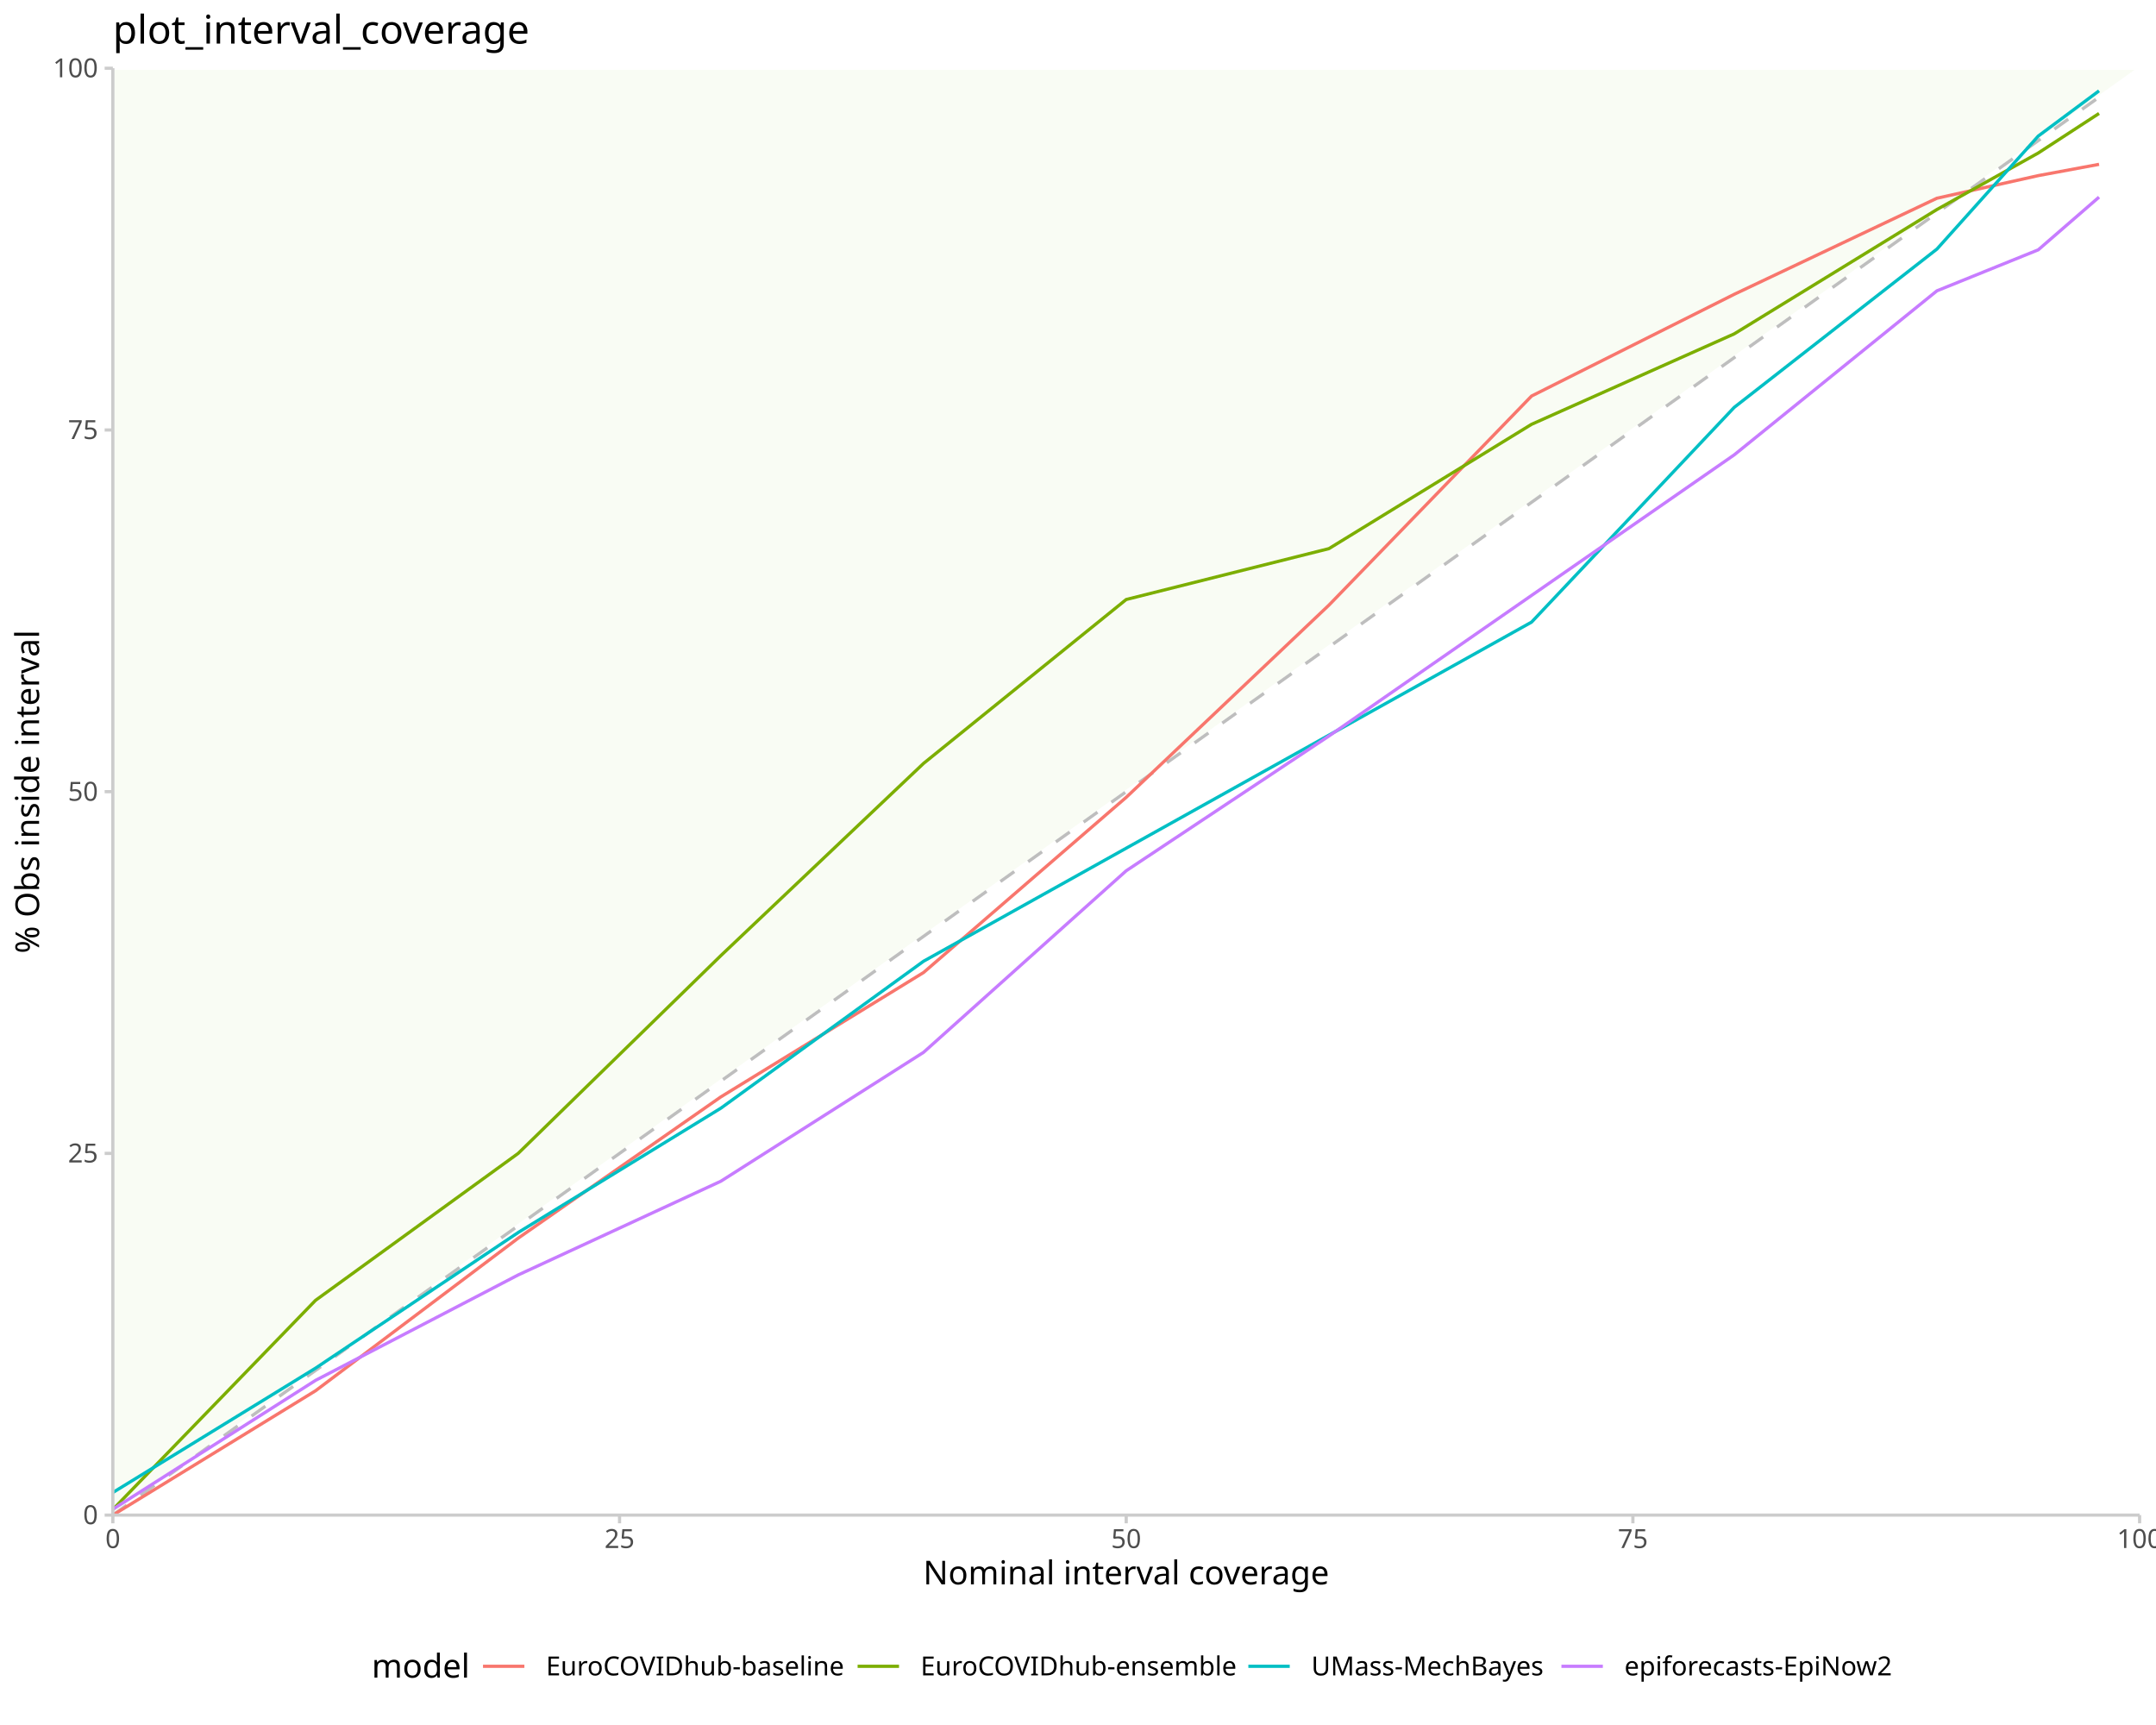
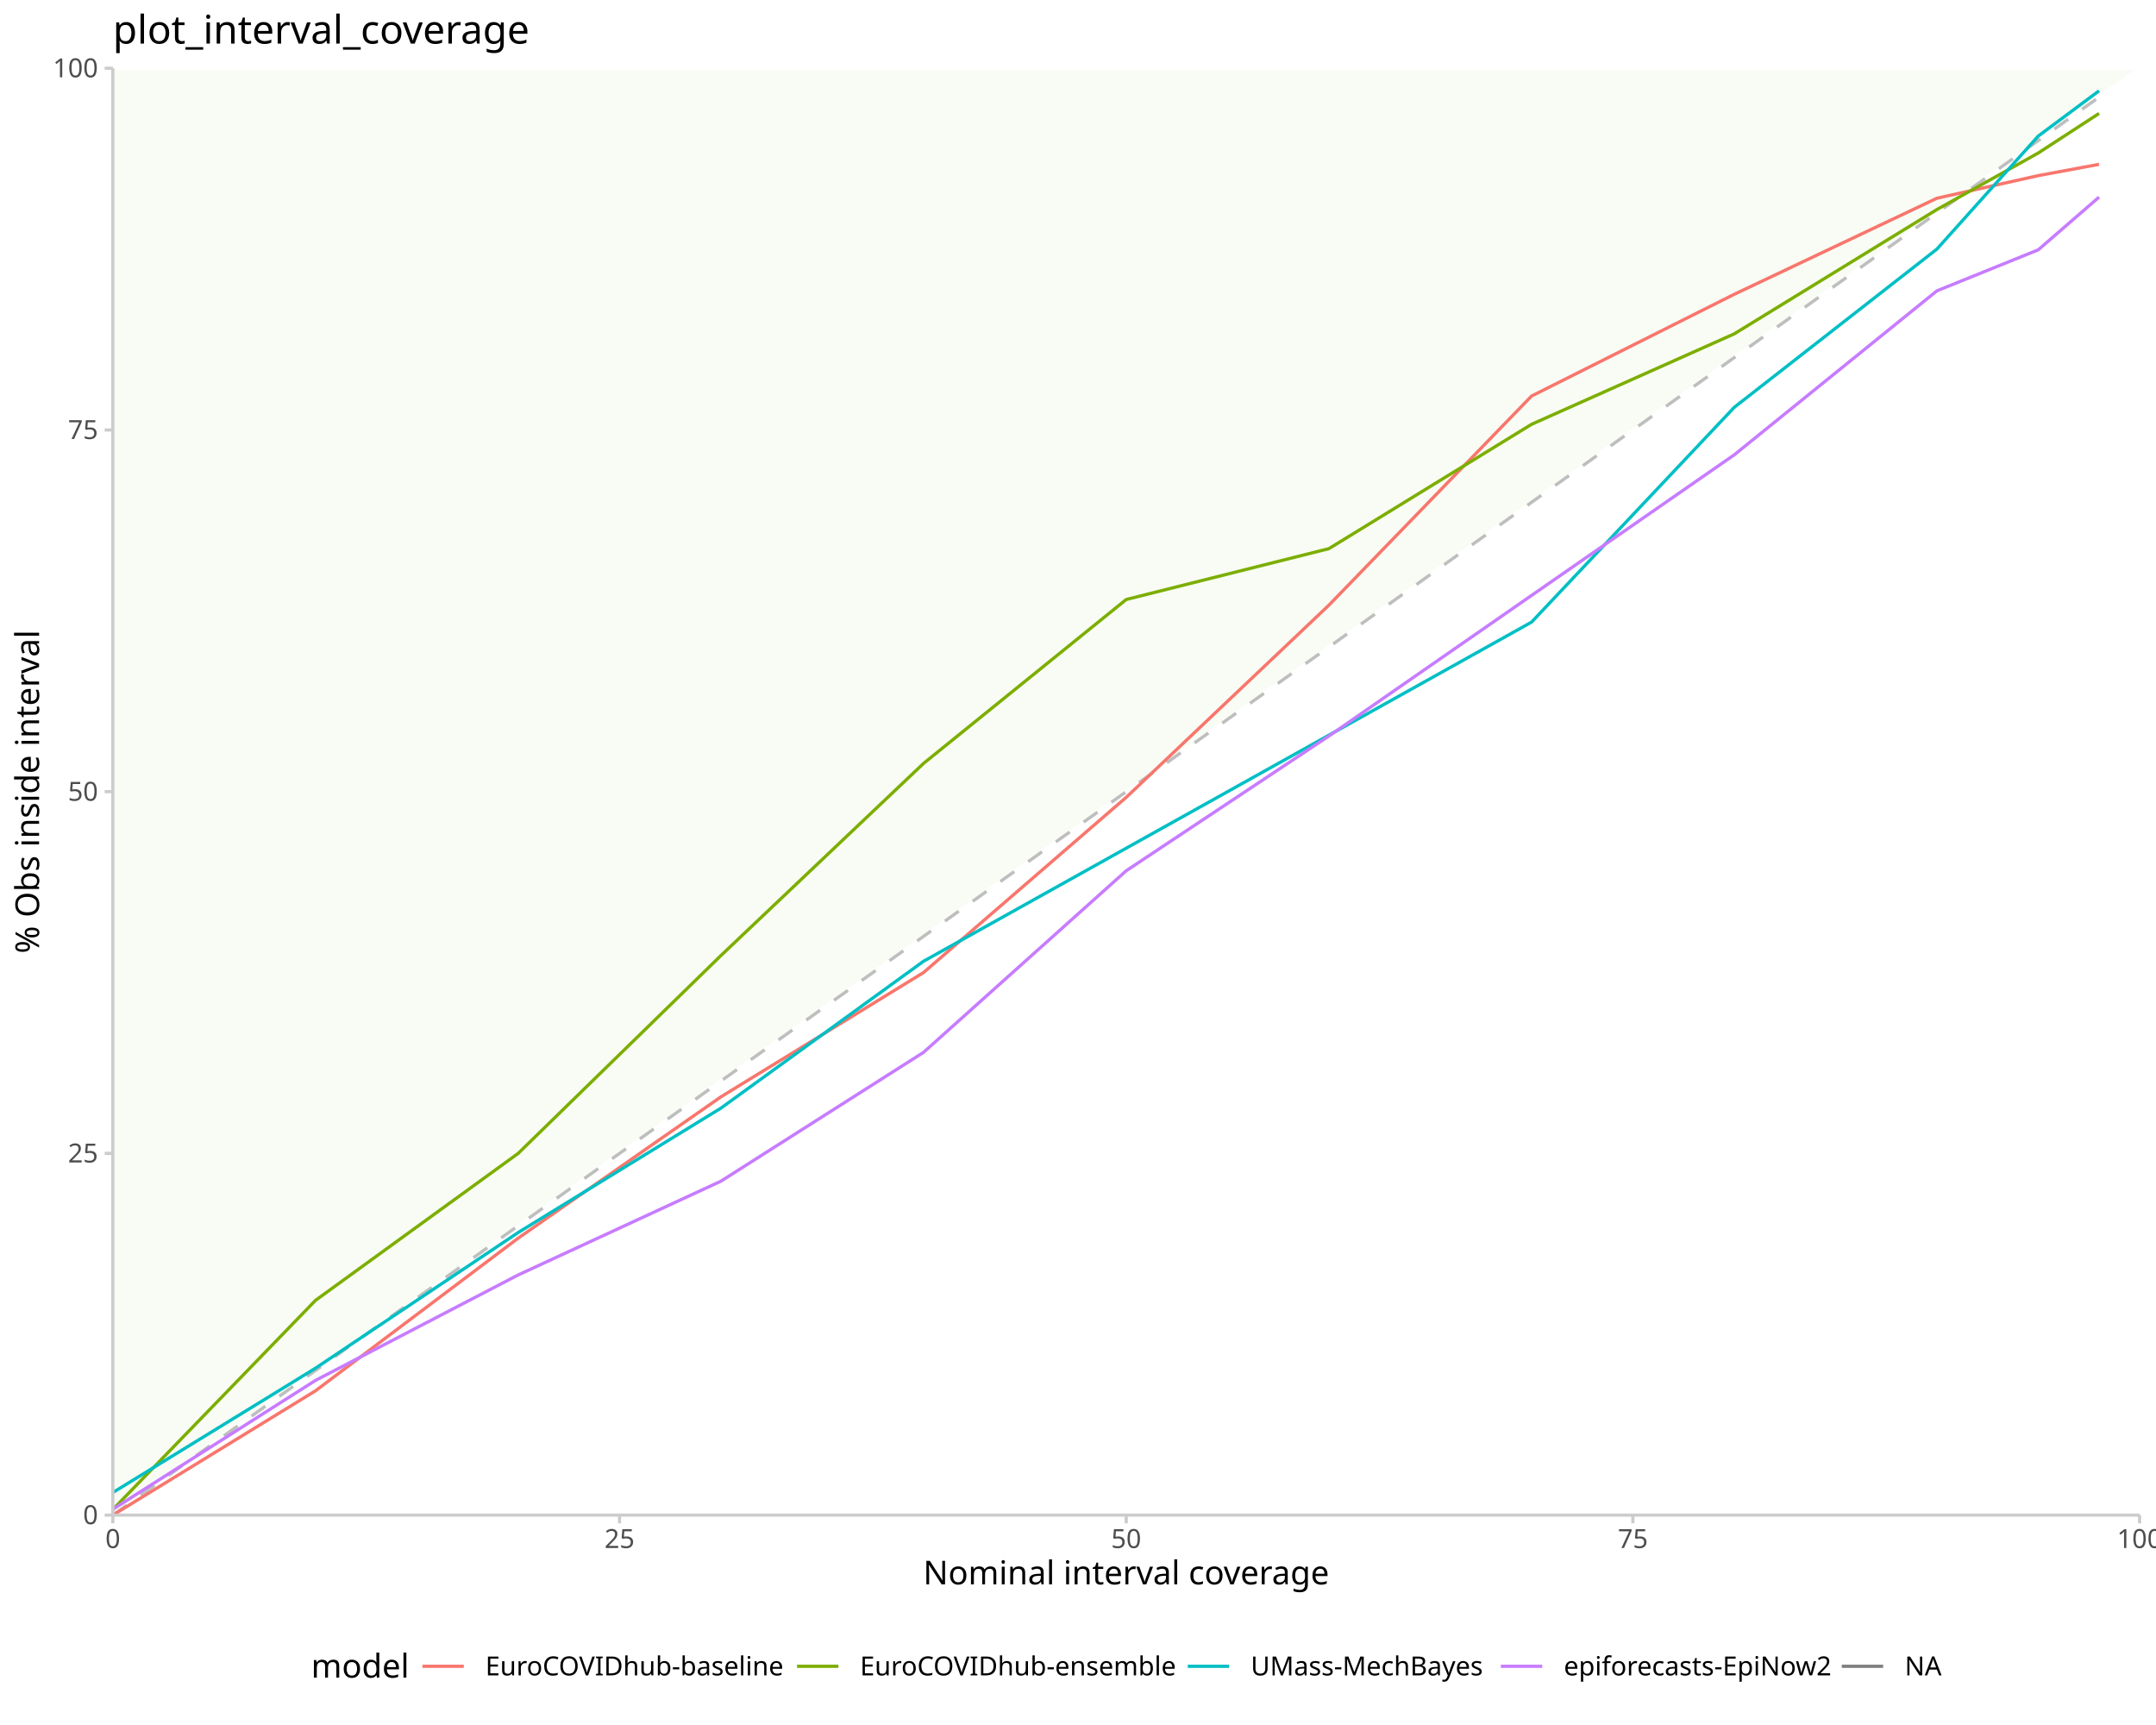
<svg xmlns="http://www.w3.org/2000/svg" class="svglite" data-engine-version="2.0" width="720.00pt" height="576.00pt" viewBox="0 0 720.00 576.00">
  <defs>
    <style type="text/css">
    .svglite line, .svglite polyline, .svglite polygon, .svglite path, .svglite rect, .svglite circle {
      fill: none;
      stroke: #000000;
      stroke-linecap: round;
      stroke-linejoin: round;
      stroke-miterlimit: 10.00;
    }
  </style>
  </defs>
  <rect width="100%" height="100%" style="stroke: none; fill: #FFFFFF;" />
  <defs>
    <clipPath id="cpMC4wMHw3MjAuMDB8MC4wMHw1NzYuMDA=">
      <rect x="0.00" y="0.00" width="720.00" height="576.00" />
    </clipPath>
  </defs>
  <g clip-path="url(#cpMC4wMHw3MjAuMDB8MC4wMHw1NzYuMDA=)">
</g>
  <defs>
    <clipPath id="cpMzcuNjl8NzE0LjUyfDIyLjc4fDUwNS45MQ==">
      <rect x="37.69" y="22.78" width="676.83" height="483.13" />
    </clipPath>
  </defs>
  <g clip-path="url(#cpMzcuNjl8NzE0LjUyfDIyLjc4fDUwNS45MQ==)">
    <polygon points="37.69,505.91 37.69,22.78 714.52,22.78 " style="stroke-width: 1.07; stroke: #FFFFFF; stroke-linecap: butt; fill: #9ACD32; fill-opacity: 0.051;" />
    <polyline points="37.69,505.91 37.69,505.91 37.69,505.91 37.69,505.91 105.37,457.60 105.37,457.60 105.37,457.60 105.37,457.60 173.05,409.29 173.05,409.29 173.05,409.29 173.05,409.29 240.74,360.98 240.74,360.98 240.74,360.98 240.74,360.98 308.42,312.66 308.42,312.66 308.42,312.66 308.42,312.66 376.10,264.35 376.10,264.35 376.10,264.35 376.10,264.35 443.79,216.04 443.79,216.04 443.79,216.04 443.79,216.04 511.47,167.72 511.47,167.72 511.47,167.72 511.47,167.72 579.15,119.41 579.15,119.41 579.15,119.41 579.15,119.41 646.84,71.10 646.84,71.10 646.84,71.10 646.84,71.10 680.68,46.94 680.68,46.94 680.68,46.94 680.68,46.94 700.98,32.45 700.98,32.45 700.98,32.45 700.98,32.45 " style="stroke-width: 1.07; stroke: #BEBEBE; stroke-dasharray: 5.69,5.69; stroke-linecap: butt;" />
    <polyline points="37.69,505.91 105.37,464.40 173.05,413.44 240.74,366.26 308.42,324.74 376.10,266.24 443.79,202.07 511.47,132.24 579.15,98.27 646.84,66.19 680.68,58.64 700.98,54.87 " style="stroke-width: 1.07; stroke: #F8766D; stroke-linecap: butt;" />
    <polyline points="37.69,504.03 105.37,434.20 173.05,385.13 240.74,319.08 308.42,254.91 376.10,200.18 443.79,183.20 511.47,141.68 579.15,111.48 646.84,69.96 680.68,51.09 700.98,37.88 " style="stroke-width: 1.07; stroke: #7CAE00; stroke-linecap: butt;" />
    <polyline points="37.69,498.37 105.37,456.85 173.05,411.55 240.74,370.03 308.42,320.97 376.10,283.22 443.79,245.48 511.47,207.73 579.15,136.02 646.84,83.17 680.68,45.43 700.98,30.33 " style="stroke-width: 1.07; stroke: #00BFC4; stroke-linecap: butt;" />
    <polyline points="37.69,503.96 105.37,460.93 173.05,425.72 240.74,394.42 308.42,351.39 376.10,290.76 443.79,245.77 511.47,198.82 579.15,151.88 646.84,97.11 680.68,83.42 700.98,65.82 " style="stroke-width: 1.07; stroke: #C77CFF; stroke-linecap: butt;" />
  </g>
  <g clip-path="url(#cpMC4wMHw3MjAuMDB8MC4wMHw1NzYuMDA=)">
    <polyline points="37.69,505.91 37.69,22.78 " style="stroke-width: 1.07; stroke: #CCCCCC; stroke-linecap: butt;" />
    <text x="32.76" y="508.94" text-anchor="end" style="font-size: 8.80px; fill: #4D4D4D; font-family: sans;" textLength="4.89px" lengthAdjust="spacingAndGlyphs">0</text>
    <text x="32.76" y="388.16" text-anchor="end" style="font-size: 8.80px; fill: #4D4D4D; font-family: sans;" textLength="9.79px" lengthAdjust="spacingAndGlyphs">25</text>
    <text x="32.76" y="267.38" text-anchor="end" style="font-size: 8.80px; fill: #4D4D4D; font-family: sans;" textLength="9.79px" lengthAdjust="spacingAndGlyphs">50</text>
    <text x="32.76" y="146.59" text-anchor="end" style="font-size: 8.80px; fill: #4D4D4D; font-family: sans;" textLength="9.79px" lengthAdjust="spacingAndGlyphs">75</text>
    <text x="32.76" y="25.81" text-anchor="end" style="font-size: 8.80px; fill: #4D4D4D; font-family: sans;" textLength="14.68px" lengthAdjust="spacingAndGlyphs">100</text>
    <polyline points="34.95,505.91 37.69,505.91 " style="stroke-width: 1.07; stroke: #CCCCCC; stroke-linecap: butt;" />
    <polyline points="34.95,385.13 37.69,385.13 " style="stroke-width: 1.07; stroke: #CCCCCC; stroke-linecap: butt;" />
    <polyline points="34.95,264.35 37.69,264.35 " style="stroke-width: 1.07; stroke: #CCCCCC; stroke-linecap: butt;" />
    <polyline points="34.95,143.57 37.69,143.57 " style="stroke-width: 1.07; stroke: #CCCCCC; stroke-linecap: butt;" />
    <polyline points="34.95,22.78 37.69,22.78 " style="stroke-width: 1.07; stroke: #CCCCCC; stroke-linecap: butt;" />
    <polyline points="37.69,505.91 714.52,505.91 " style="stroke-width: 1.07; stroke: #CCCCCC; stroke-linecap: butt;" />
    <polyline points="37.69,508.65 37.69,505.91 " style="stroke-width: 1.07; stroke: #CCCCCC; stroke-linecap: butt;" />
    <polyline points="206.90,508.65 206.90,505.91 " style="stroke-width: 1.07; stroke: #CCCCCC; stroke-linecap: butt;" />
    <polyline points="376.10,508.65 376.10,505.91 " style="stroke-width: 1.07; stroke: #CCCCCC; stroke-linecap: butt;" />
    <polyline points="545.31,508.65 545.31,505.91 " style="stroke-width: 1.07; stroke: #CCCCCC; stroke-linecap: butt;" />
    <polyline points="714.52,508.65 714.52,505.91 " style="stroke-width: 1.07; stroke: #CCCCCC; stroke-linecap: butt;" />
    <text x="37.69" y="516.90" text-anchor="middle" style="font-size: 8.80px; fill: #4D4D4D; font-family: sans;" textLength="4.89px" lengthAdjust="spacingAndGlyphs">0</text>
    <text x="206.90" y="516.90" text-anchor="middle" style="font-size: 8.80px; fill: #4D4D4D; font-family: sans;" textLength="9.79px" lengthAdjust="spacingAndGlyphs">25</text>
    <text x="376.10" y="516.90" text-anchor="middle" style="font-size: 8.80px; fill: #4D4D4D; font-family: sans;" textLength="9.79px" lengthAdjust="spacingAndGlyphs">50</text>
    <text x="545.31" y="516.90" text-anchor="middle" style="font-size: 8.80px; fill: #4D4D4D; font-family: sans;" textLength="9.79px" lengthAdjust="spacingAndGlyphs">75</text>
    <text x="714.52" y="516.90" text-anchor="middle" style="font-size: 8.80px; fill: #4D4D4D; font-family: sans;" textLength="14.68px" lengthAdjust="spacingAndGlyphs">100</text>
    <text x="376.10" y="529.04" text-anchor="middle" style="font-size: 11.00px; font-family: sans;" textLength="127.19px" lengthAdjust="spacingAndGlyphs">Nominal interval coverage</text>
    <text transform="translate(13.05,264.35) rotate(-90)" text-anchor="middle" style="font-size: 11.00px; font-family: sans;" textLength="103.34px" lengthAdjust="spacingAndGlyphs">% Obs inside interval</text>
-     <text x="124.12" y="560.19" style="font-size: 11.00px; font-family: sans;" textLength="29.96px" lengthAdjust="spacingAndGlyphs">model</text>
-     <line x1="161.30" y1="556.40" x2="175.12" y2="556.40" style="stroke-width: 1.07; stroke: #F8766D; stroke-linecap: butt;" />
-     <line x1="286.40" y1="556.40" x2="300.23" y2="556.40" style="stroke-width: 1.07; stroke: #7CAE00; stroke-linecap: butt;" />
-     <line x1="416.89" y1="556.40" x2="430.71" y2="556.40" style="stroke-width: 1.07; stroke: #00BFC4; stroke-linecap: butt;" />
-     <line x1="521.44" y1="556.40" x2="535.27" y2="556.40" style="stroke-width: 1.07; stroke: #C77CFF; stroke-linecap: butt;" />
-     <text x="182.33" y="559.43" style="font-size: 8.80px; font-family: sans;" textLength="96.87px" lengthAdjust="spacingAndGlyphs">EuroCOVIDhub-baseline</text>
-     <text x="307.43" y="559.43" style="font-size: 8.80px; font-family: sans;" textLength="102.25px" lengthAdjust="spacingAndGlyphs">EuroCOVIDhub-ensemble</text>
-     <text x="437.92" y="559.43" style="font-size: 8.80px; font-family: sans;" textLength="76.32px" lengthAdjust="spacingAndGlyphs">UMass-MechBayes</text>
-     <text x="542.47" y="559.43" style="font-size: 8.80px; font-family: sans;" textLength="85.61px" lengthAdjust="spacingAndGlyphs">epiforecasts-EpiNow2</text>
+     <text x="103.89" y="560.19" style="font-size: 11.00px; font-family: sans;" textLength="29.96px" lengthAdjust="spacingAndGlyphs">model</text>
+     <line x1="141.06" y1="556.40" x2="154.89" y2="556.40" style="stroke-width: 1.07; stroke: #F8766D; stroke-linecap: butt;" />
+     <line x1="266.17" y1="556.40" x2="279.99" y2="556.40" style="stroke-width: 1.07; stroke: #7CAE00; stroke-linecap: butt;" />
+     <line x1="396.65" y1="556.40" x2="410.48" y2="556.40" style="stroke-width: 1.07; stroke: #00BFC4; stroke-linecap: butt;" />
+     <line x1="501.21" y1="556.40" x2="515.03" y2="556.40" style="stroke-width: 1.07; stroke: #C77CFF; stroke-linecap: butt;" />
+     <line x1="615.06" y1="556.40" x2="628.88" y2="556.40" style="stroke-width: 1.07; stroke: #7F7F7F; stroke-linecap: butt;" />
+     <text x="162.09" y="559.43" style="font-size: 8.80px; font-family: sans;" textLength="96.87px" lengthAdjust="spacingAndGlyphs">EuroCOVIDhub-baseline</text>
+     <text x="287.20" y="559.43" style="font-size: 8.80px; font-family: sans;" textLength="102.25px" lengthAdjust="spacingAndGlyphs">EuroCOVIDhub-ensemble</text>
+     <text x="417.69" y="559.43" style="font-size: 8.80px; font-family: sans;" textLength="76.32px" lengthAdjust="spacingAndGlyphs">UMass-MechBayes</text>
+     <text x="522.24" y="559.43" style="font-size: 8.80px; font-family: sans;" textLength="85.61px" lengthAdjust="spacingAndGlyphs">epiforecasts-EpiNow2</text>
+     <text x="636.09" y="559.43" style="font-size: 8.80px; font-family: sans;" textLength="12.23px" lengthAdjust="spacingAndGlyphs">NA</text>
    <text x="37.69" y="14.56" style="font-size: 13.20px; font-family: sans;" textLength="132.83px" lengthAdjust="spacingAndGlyphs">plot_interval_coverage</text>
  </g>
</svg>
